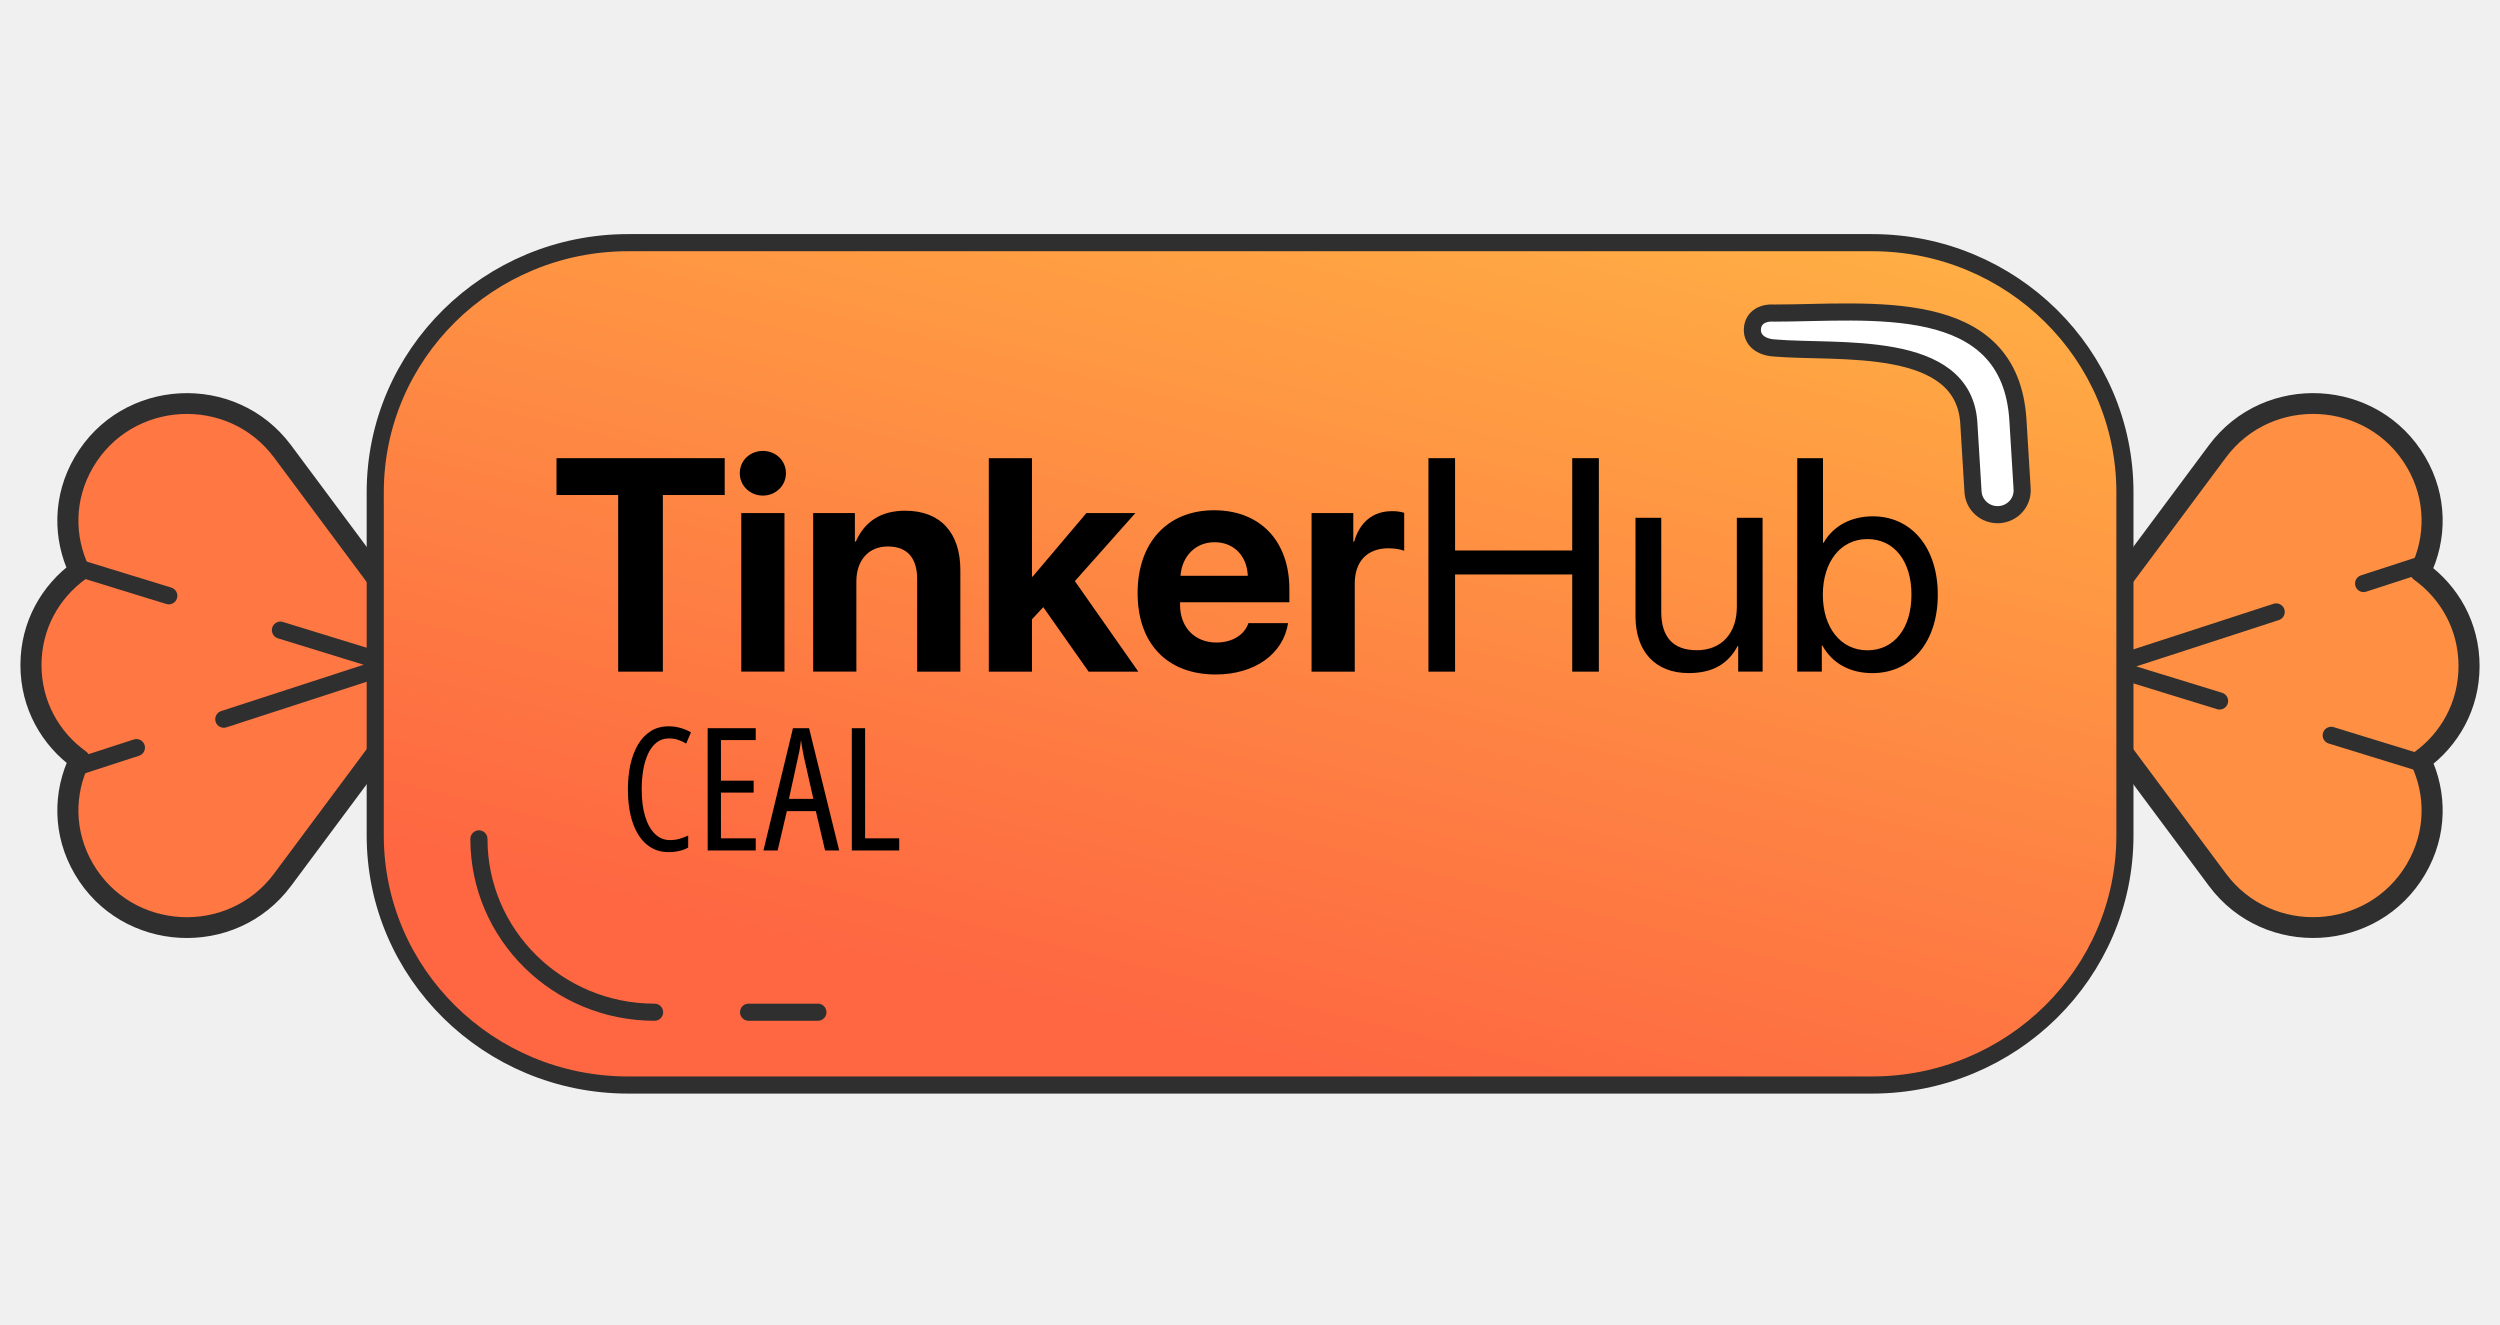
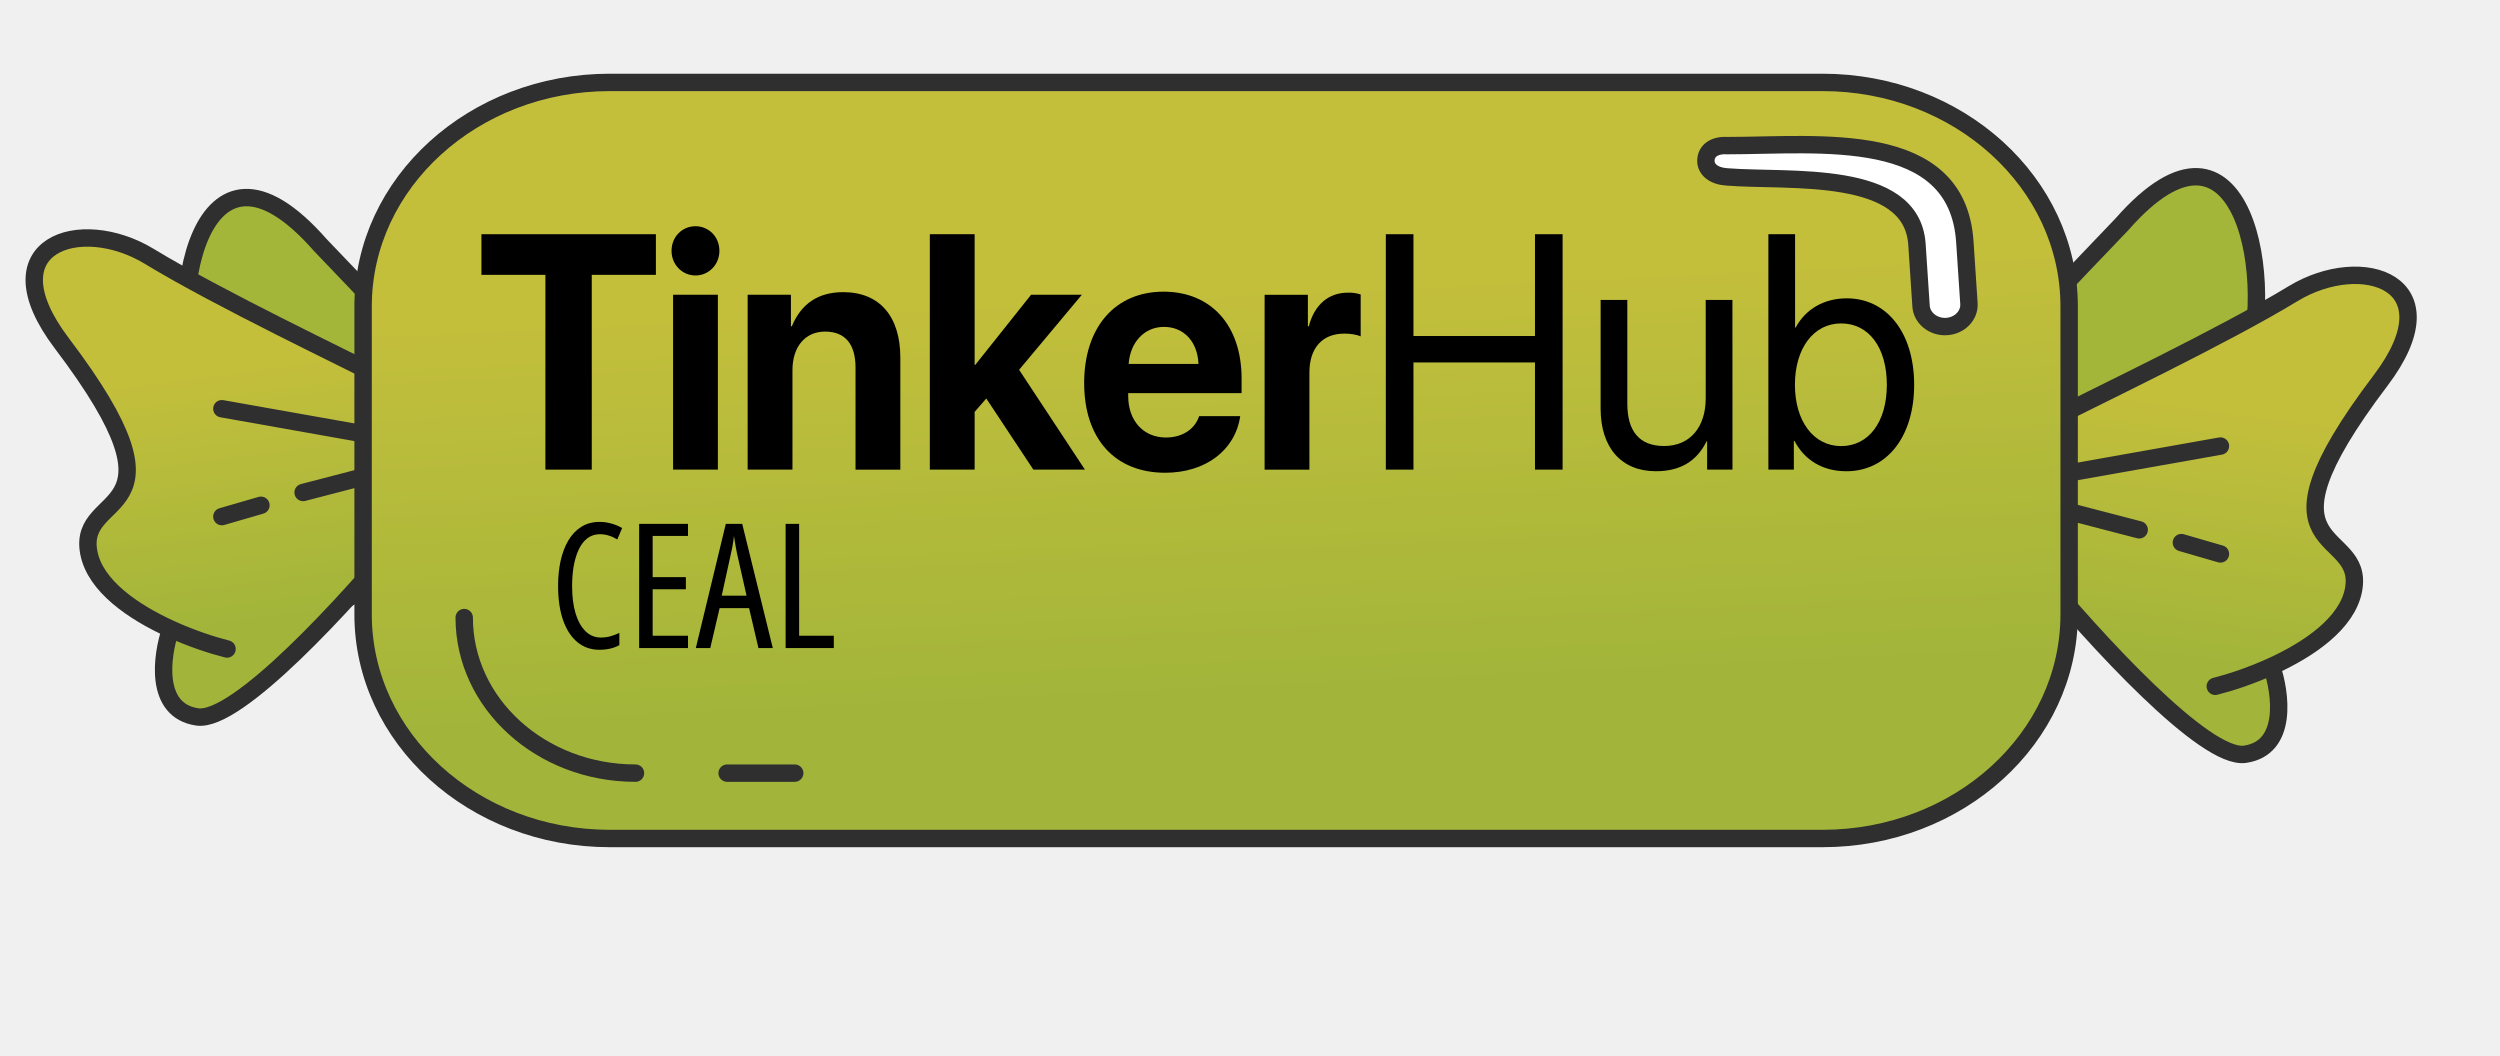
- <svg xmlns="http://www.w3.org/2000/svg" width="438" height="232" viewBox="0 0 438 232" fill="none">
-   <path fill-rule="evenodd" clip-rule="evenodd" d="M77.244 116.852L77.44 116.767L77.553 116.78L77.518 116.734L78.001 116.524L77.059 116.116L49.509 79.087C40.617 67.135 22.212 68.132 14.699 80.973C11.056 87.199 11.137 94.221 13.89 99.988C8.84 103.654 5.424 109.549 5.424 116.524C5.424 123.528 8.867 129.442 13.951 133.104C11.139 138.895 11.03 145.974 14.699 152.245C22.212 165.085 40.617 166.082 49.509 154.13L77.244 116.852Z" fill="#FF7743" />
-   <path d="M77.441 116.767L77.643 114.956C77.321 114.921 76.995 114.971 76.698 115.099L77.441 116.767ZM77.245 116.852L76.502 115.184C76.206 115.313 75.948 115.516 75.757 115.774L77.245 116.852ZM77.554 116.779L77.352 118.591C78.08 118.67 78.786 118.317 79.153 117.69C79.519 117.064 79.476 116.284 79.042 115.701L77.554 116.779ZM77.519 116.733L76.776 115.065C76.263 115.288 75.881 115.728 75.736 116.262C75.591 116.796 75.699 117.366 76.031 117.812L77.519 116.733ZM78.002 116.524L78.744 118.192C79.415 117.901 79.848 117.247 79.848 116.524C79.848 115.801 79.415 115.147 78.744 114.856L78.002 116.524ZM77.06 116.116L75.571 117.194C75.763 117.452 76.02 117.655 76.317 117.784L77.06 116.116ZM13.891 99.988L14.985 101.455C15.696 100.939 15.938 99.999 15.562 99.211L13.891 99.988ZM13.951 133.104L15.617 133.891C16.001 133.099 15.759 132.151 15.04 131.633L13.951 133.104ZM76.698 115.099L76.502 115.184L77.987 118.52L78.183 118.435L76.698 115.099ZM77.756 114.968L77.643 114.956L77.239 118.578L77.352 118.591L77.756 114.968ZM76.031 117.812L76.065 117.858L79.042 115.701L79.007 115.655L76.031 117.812ZM77.259 114.856L76.776 115.065L78.262 118.401L78.744 118.192L77.259 114.856ZM76.317 117.784L77.259 118.192L78.744 114.856L77.802 114.448L76.317 117.784ZM48.021 80.165L75.571 117.194L78.548 115.038L50.998 78.008L48.021 80.165ZM16.299 81.883C23.146 70.182 39.918 69.273 48.021 80.165L50.998 78.008C41.317 64.996 21.28 66.082 13.101 80.061L16.299 81.883ZM15.562 99.211C13.05 93.949 12.978 87.559 16.299 81.883L13.101 80.061C9.136 86.838 9.227 94.492 12.221 100.764L15.562 99.211ZM7.271 116.524C7.271 110.164 10.378 104.8 14.985 101.455L12.797 98.52C7.304 102.507 3.578 108.933 3.578 116.524H7.271ZM15.04 131.633C10.402 128.292 7.271 122.909 7.271 116.524H3.578C3.578 124.146 7.333 130.592 12.863 134.575L15.04 131.633ZM12.286 132.317C9.229 138.614 9.107 146.33 13.101 153.156L16.299 151.334C12.954 145.616 13.051 139.176 15.617 133.891L12.286 132.317ZM13.101 153.156C21.28 167.135 41.317 168.22 50.998 155.208L48.021 153.052C39.918 163.944 23.146 163.036 16.299 151.334L13.101 153.156ZM50.998 155.208L78.733 117.93L75.757 115.774L48.021 153.052L50.998 155.208Z" fill="#2F2F2F" />
-   <path d="M14.041 99.602L29.573 104.382M14.041 134.187L23.898 130.982M49.129 110.402L68.685 116.422L39.21 126.003" stroke="#2F2F2F" stroke-width="3" stroke-linecap="round" stroke-linejoin="round" />
-   <path fill-rule="evenodd" clip-rule="evenodd" d="M360.756 116.361L360.56 116.446L360.448 116.434L360.481 116.48L360 116.689L360.942 117.097L388.491 154.126C397.384 166.079 415.788 165.081 423.301 152.241C426.945 146.015 426.863 138.993 424.11 133.226C429.161 129.56 432.576 123.665 432.576 116.689C432.576 109.686 429.133 103.772 424.049 100.109C426.861 94.319 426.971 87.24 423.301 80.969C415.788 68.128 397.384 67.131 388.491 79.083L360.756 116.361Z" fill="#FF9043" />
-   <path d="M360.559 116.446L360.357 118.257C360.68 118.292 361.005 118.242 361.301 118.114L360.559 116.446ZM360.755 116.361L361.498 118.029C361.795 117.9 362.052 117.697 362.243 117.439L360.755 116.361ZM360.447 116.433L360.649 114.622C359.92 114.543 359.213 114.896 358.847 115.522C358.481 116.148 358.524 116.929 358.957 117.512L360.447 116.433ZM360.48 116.48L361.224 118.148C361.737 117.925 362.12 117.485 362.264 116.951C362.409 116.417 362.301 115.847 361.97 115.401L360.48 116.48ZM359.999 116.689L359.255 115.021C358.584 115.311 358.152 115.966 358.152 116.689C358.152 117.412 358.584 118.066 359.255 118.357L359.999 116.689ZM360.941 117.097L362.429 116.019C362.237 115.761 361.979 115.558 361.683 115.429L360.941 117.097ZM424.109 133.225L423.014 131.758C422.304 132.273 422.063 133.213 422.438 134.002L424.109 133.225ZM424.048 100.109L422.383 99.322C421.999 100.113 422.241 101.063 422.96 101.58L424.048 100.109ZM361.301 118.114L361.498 118.029L360.012 114.693L359.817 114.777L361.301 118.114ZM360.244 118.244L360.357 118.257L360.761 114.635L360.649 114.622L360.244 118.244ZM361.97 115.401L361.935 115.355L358.957 117.512L358.992 117.558L361.97 115.401ZM360.741 118.357L361.224 118.148L359.738 114.811L359.255 115.021L360.741 118.357ZM361.683 115.429L360.741 115.021L359.255 118.357L360.197 118.765L361.683 115.429ZM389.978 153.047L362.429 116.019L359.452 118.175L387.002 155.205L389.978 153.047ZM421.701 151.33C414.854 163.032 398.082 163.939 389.978 153.047L387.002 155.205C396.683 168.216 416.719 167.131 424.899 153.152L421.701 151.33ZM422.438 134.002C424.951 139.265 425.022 145.654 421.701 151.33L424.899 153.152C428.864 146.375 428.773 138.72 425.779 132.449L422.438 134.002ZM430.729 116.689C430.729 123.049 427.622 128.413 423.014 131.758L425.203 134.693C430.697 130.705 434.422 124.279 434.422 116.689H430.729ZM422.96 101.58C427.597 104.922 430.729 110.303 430.729 116.689H434.422C434.422 109.067 430.666 102.621 425.138 98.637L422.96 101.58ZM425.714 100.896C428.772 94.599 428.892 86.883 424.899 80.057L421.701 81.879C425.045 87.596 424.949 94.037 422.383 99.322L425.714 100.896ZM424.899 80.057C416.719 66.078 396.683 64.993 387.002 78.005L389.978 80.161C398.082 69.269 414.854 70.178 421.701 81.879L424.899 80.057ZM387.002 78.005L359.266 115.283L362.243 117.439L389.978 80.161L387.002 78.005Z" fill="#2F2F2F" />
-   <path d="M423.959 133.612L408.428 128.831M423.959 99.027L414.103 102.232M388.871 122.811L369.314 116.792L398.79 107.209" stroke="#2F2F2F" stroke-width="3" stroke-linecap="round" stroke-linejoin="round" />
-   <path d="M65.742 86.241C65.742 62.091 85.583 42.514 110.058 42.514H327.971C352.446 42.514 372.286 62.091 372.286 86.241V146.369C372.286 170.519 352.446 190.097 327.971 190.097H110.058C85.583 190.097 65.742 170.519 65.742 146.369V86.241Z" fill="#FF9E70" />
-   <path d="M65.742 86.241C65.742 62.091 85.583 42.514 110.058 42.514H327.971C352.446 42.514 372.286 62.091 372.286 86.241V146.369C372.286 170.519 352.446 190.097 327.971 190.097H110.058C85.583 190.097 65.742 170.519 65.742 146.369V86.241Z" fill="url(#paint0_linear_4213_3234)" />
-   <path d="M65.742 86.241C65.742 62.091 85.583 42.514 110.058 42.514H327.971C352.446 42.514 372.286 62.091 372.286 86.241V146.369C372.286 170.519 352.446 190.097 327.971 190.097H110.058C85.583 190.097 65.742 170.519 65.742 146.369V86.241Z" stroke="#2F2F2F" stroke-width="3" stroke-linecap="round" stroke-linejoin="round" />
-   <path d="M114.683 177.341C97.686 177.341 83.908 163.745 83.908 146.975M131.149 177.341H143.295" stroke="#2F2F2F" stroke-width="3" stroke-linecap="round" stroke-linejoin="round" />
-   <path fill-rule="evenodd" clip-rule="evenodd" d="M307.016 57.824C307.016 55.944 308.453 54.697 310.828 54.852C327.475 54.852 352.184 51.418 353.541 73.618L354.277 85.666C354.42 88.01 352.61 90.024 350.236 90.165C347.86 90.306 345.819 88.521 345.675 86.177L344.939 74.13C344.031 59.264 321.845 61.93 310.828 60.962C308.453 60.807 307.016 59.538 307.016 57.824Z" fill="white" stroke="#2F2F2F" stroke-width="3" stroke-linejoin="round" />
-   <path d="M108.305 117.672V86.726H97.5V80.272H126.968V86.726H116.134V117.672H108.305Z" fill="black" />
-   <path d="M129.611 82.912C129.611 80.657 131.426 79 133.654 79C135.883 79 137.697 80.657 137.697 82.912C137.697 85.116 135.883 86.827 133.654 86.827C131.426 86.827 129.611 85.116 129.611 82.912ZM129.87 89.885H137.438V117.669H129.87V89.885Z" fill="black" />
-   <path d="M142.467 89.89H149.776V94.894H149.931C151.511 91.342 154.336 89.477 158.614 89.477C164.781 89.477 168.255 93.362 168.255 99.874V117.681H160.687V101.45C160.687 97.821 159.001 95.742 155.556 95.742C152.11 95.742 150.035 98.229 150.035 101.858V117.668H142.467V89.89Z" fill="black" />
-   <path d="M190.339 89.888H198.918L188.317 101.811L199.434 117.672H190.727L182.776 106.371L180.806 108.498V117.672H173.238V80.272H180.806V101.032H180.91L190.339 89.888Z" fill="black" />
-   <path d="M225.666 109.174C224.836 114.591 219.808 118.169 212.991 118.169C204.489 118.169 199.307 112.752 199.307 103.914C199.307 95.076 204.516 89.398 212.705 89.398C220.766 89.398 225.898 94.764 225.898 103.213V105.521H206.746V105.988C206.746 109.9 209.311 112.571 213.121 112.571C215.843 112.571 218.014 111.274 218.72 109.174H225.666ZM206.823 100.879H218.616C218.461 97.329 216.128 94.995 212.785 94.995C209.492 94.997 207.082 97.413 206.823 100.879Z" fill="black" />
-   <path d="M229.787 89.891H237.096V94.894H237.253C238.211 91.447 240.597 89.555 243.861 89.555C244.589 89.537 245.315 89.633 246.014 89.84V96.501C245.402 96.242 244.354 96.06 243.265 96.06C239.532 96.06 237.353 98.34 237.353 102.254V117.675H229.785L229.787 89.891Z" fill="black" />
-   <path d="M275.454 117.672V100.645H254.928V117.672H250.264V80.272H254.928V96.445H275.454V80.272H280.121V117.672H275.454Z" fill="black" />
-   <path d="M308.812 117.669H304.531V113.184H304.433C302.776 116.319 300.027 117.926 295.87 117.926C289.986 117.926 286.541 114.116 286.541 107.999V90.715H291.051V107.192C291.051 111.573 293.089 113.92 297.271 113.92C301.65 113.92 304.294 110.915 304.294 106.328V90.715H308.804L308.812 117.669Z" fill="black" />
-   <path d="M319.285 113.107H319.181V117.668H314.879V80.272H319.389V95.097H319.493C321.177 92.143 324.312 90.459 328.123 90.459C334.914 90.459 339.501 95.964 339.501 104.194C339.501 112.425 334.914 117.931 328.045 117.931C324.106 117.931 321.022 116.221 319.285 113.107ZM319.362 104.19C319.362 109.996 322.524 113.935 327.164 113.935C331.805 113.935 334.887 110.127 334.887 104.19C334.887 98.253 331.829 94.445 327.164 94.445C322.5 94.445 319.362 98.414 319.362 104.194V104.19Z" fill="black" />
-   <path d="M117.23 129.371C116.381 129.371 115.648 129.61 115.033 130.089C114.428 130.567 113.93 131.227 113.539 132.066C113.158 132.896 112.875 133.849 112.689 134.923C112.514 135.987 112.426 137.11 112.426 138.292C112.426 140.128 112.626 141.71 113.026 143.038C113.437 144.366 114.013 145.392 114.755 146.114C115.497 146.827 116.371 147.184 117.377 147.184C117.982 147.184 118.554 147.105 119.091 146.949C119.628 146.793 120.121 146.603 120.57 146.378V148.487C120.102 148.761 119.579 148.961 119.003 149.088C118.427 149.225 117.797 149.293 117.113 149.293C115.658 149.293 114.398 148.854 113.334 147.975C112.27 147.096 111.449 145.836 110.873 144.195C110.297 142.545 110.009 140.567 110.009 138.263C110.009 136.749 110.15 135.328 110.434 134C110.727 132.672 111.166 131.5 111.752 130.484C112.348 129.469 113.095 128.678 113.993 128.111C114.892 127.535 115.946 127.247 117.157 127.247C117.86 127.247 118.534 127.34 119.179 127.525C119.833 127.701 120.458 127.96 121.054 128.302L120.219 130.279C119.77 129.996 119.296 129.776 118.798 129.62C118.3 129.454 117.777 129.371 117.23 129.371ZM132.406 149H123.983V127.584H132.406V129.664H126.312V136.769H132.04V138.863H126.312V146.876H132.406V149ZM144.55 149L142.938 142.115H137.855L136.244 149H133.754L138.925 127.584H141.752L147.025 149H144.55ZM142.499 139.962L140.858 132.696C140.79 132.335 140.722 131.983 140.653 131.642C140.595 131.29 140.536 130.953 140.478 130.631C140.429 130.299 140.38 129.977 140.331 129.664C140.302 129.977 140.263 130.299 140.214 130.631C140.165 130.963 140.106 131.3 140.038 131.642C139.97 131.974 139.896 132.315 139.818 132.667L138.222 139.962H142.499ZM149.237 149V127.584H151.566V146.876H157.543V149H149.237Z" fill="black" />
+ <svg xmlns="http://www.w3.org/2000/svg" width="431" height="182" viewBox="0 0 431 182" fill="none">
+   <path d="M365.861 38.624C358.326 46.489 344.58 60.918 339.43 66.601C338.067 68.105 337.564 69.97 337.837 71.901L339.138 81.114C339.524 83.843 341.036 86.337 343.421 88.032C354.938 96.218 373.703 108.208 378.714 106.166C384.307 103.887 381.089 96.698 378.781 93.387C383.153 89.841 387.243 85.072 386.759 80.345C385.82 71.166 375.575 93.815 386.759 64.936C392.872 49.151 386.757 14.819 365.861 38.624Z" fill="#A3B63A" />
+   <path d="M371.991 97.936C373.856 96.937 376.363 95.349 378.781 93.387M378.781 93.387C383.153 89.841 387.243 85.072 386.759 80.345C385.82 71.166 375.575 93.815 386.759 64.936C392.872 49.151 386.757 14.819 365.861 38.624C358.326 46.489 344.58 60.918 339.43 66.601C338.067 68.105 337.564 69.97 337.837 71.901L339.138 81.114C339.524 83.843 341.036 86.337 343.421 88.032C354.938 96.218 373.703 108.208 378.714 106.166C384.307 103.887 381.089 96.698 378.781 93.387Z" stroke="#2F2F2F" stroke-width="3" stroke-linecap="round" />
+   <path d="M55.194 42.218C62.73 50.083 76.475 64.512 81.626 70.195C82.988 71.699 83.491 73.563 83.219 75.495L81.918 84.708C81.533 87.436 80.02 89.93 77.635 91.626C66.117 99.812 47.353 111.802 42.342 109.759C36.749 107.481 39.967 100.291 42.274 96.981C37.903 93.435 33.813 88.666 34.297 83.939C35.236 74.76 45.482 97.409 34.297 68.529C28.183 52.745 34.299 18.413 55.194 42.218Z" fill="#A3B63A" />
+   <path d="M49.064 101.53C47.199 100.531 44.694 98.943 42.274 96.981M42.274 96.981C37.903 93.435 33.813 88.666 34.297 83.939C35.236 74.76 45.482 97.409 34.297 68.529C28.183 52.745 34.299 18.413 55.194 42.218C62.73 50.083 76.475 64.512 81.626 70.195C82.988 71.699 83.491 73.563 83.219 75.495L81.918 84.708C81.533 87.436 80.02 89.93 77.635 91.626C66.117 99.812 47.353 111.802 42.342 109.759C36.749 107.481 39.967 100.291 42.274 96.981Z" stroke="#2F2F2F" stroke-width="3" stroke-linecap="round" />
+   <path d="M395.308 50.64C383.321 57.933 361.367 68.352 353.615 72.341C351.743 73.304 350.687 74.932 350.398 76.869L349.51 82.808L349.003 86.196L348.463 89.803C348.055 92.542 348.813 95.318 350.64 97.527C361.421 110.557 380.204 131.031 387.042 130.035C394.523 128.945 393.214 119.478 391.625 114.88C398.095 111.933 404.658 107.453 405.746 101.699C407.858 90.528 386.861 96.685 410.392 65.624C423.254 48.648 407.248 43.377 395.308 50.64Z" fill="url(#paint0_linear_4213_3664)" />
+   <path d="M395.308 50.64C383.321 57.933 361.367 68.352 353.615 72.341C351.743 73.304 350.687 74.932 350.398 76.869L349.51 82.808L349.003 86.196L348.463 89.803C348.055 92.542 348.813 95.318 350.64 97.527C361.421 110.557 380.204 131.031 387.042 130.035C394.523 128.945 393.214 119.478 391.625 114.88C398.095 111.933 404.658 107.453 405.746 101.699C407.858 90.528 386.861 96.685 410.392 65.624C423.254 48.648 407.248 43.377 395.308 50.64Z" fill="url(#paint1_linear_4213_3664)" />
+   <path d="M395.308 50.64C383.321 57.933 361.367 68.352 353.615 72.341C351.743 73.304 350.687 74.932 350.398 76.869L349.51 82.808L349.003 86.196L348.463 89.803C348.055 92.542 348.813 95.318 350.64 97.527C361.421 110.557 380.204 131.031 387.042 130.035C394.523 128.945 393.214 119.478 391.625 114.88C398.095 111.933 404.658 107.453 405.746 101.699C407.858 90.528 386.861 96.685 410.392 65.624C423.254 48.648 407.248 43.377 395.308 50.64Z" fill="url(#paint2_linear_4213_3664)" />
+   <path d="M381.914 118.32C384.493 117.673 388.045 116.511 391.625 114.88M391.625 114.88C398.095 111.933 404.658 107.453 405.746 101.699C407.858 90.528 386.861 96.685 410.392 65.624C423.254 48.648 407.248 43.377 395.308 50.64C383.321 57.933 361.367 68.352 353.615 72.341C351.743 73.304 350.687 74.932 350.398 76.869L349.51 82.808M391.625 114.88C393.214 119.478 394.523 128.945 387.042 130.035C380.204 131.031 361.421 110.557 350.64 97.527C348.813 95.318 348.055 92.542 348.463 89.803L349.003 86.196M349.51 82.808L382.803 76.9M349.51 82.808L349.003 86.196M349.003 86.196L368.797 91.34M376.069 93.544L382.803 95.498" stroke="#2F2F2F" stroke-width="3" stroke-linecap="round" />
+   <path d="M25.745 44.204C37.732 51.498 59.687 61.916 67.437 65.905C69.31 66.868 70.366 68.497 70.655 70.434L71.543 76.373L72.05 79.76L72.589 83.368C72.999 86.106 72.241 88.883 70.413 91.092C59.631 104.121 40.849 124.596 34.011 123.599C26.53 122.509 27.839 113.043 29.428 108.445C22.959 105.498 16.395 101.017 15.308 95.264C13.196 84.093 34.192 90.249 10.661 59.189C-2.2 42.212 13.806 36.941 25.745 44.204Z" fill="url(#paint3_linear_4213_3664)" />
+   <path d="M25.745 44.204C37.732 51.498 59.687 61.916 67.437 65.905C69.31 66.868 70.366 68.497 70.655 70.434L71.543 76.373L72.05 79.76L72.589 83.368C72.999 86.106 72.241 88.883 70.413 91.092C59.631 104.121 40.849 124.596 34.011 123.599C26.53 122.509 27.839 113.043 29.428 108.445C22.959 105.498 16.395 101.017 15.308 95.264C13.196 84.093 34.192 90.249 10.661 59.189C-2.2 42.212 13.806 36.941 25.745 44.204Z" fill="url(#paint4_linear_4213_3664)" />
+   <path d="M25.745 44.204C37.732 51.498 59.687 61.916 67.437 65.905C69.31 66.868 70.366 68.497 70.655 70.434L71.543 76.373L72.05 79.76L72.589 83.368C72.999 86.106 72.241 88.883 70.413 91.092C59.631 104.121 40.849 124.596 34.011 123.599C26.53 122.509 27.839 113.043 29.428 108.445C22.959 105.498 16.395 101.017 15.308 95.264C13.196 84.093 34.192 90.249 10.661 59.189C-2.2 42.212 13.806 36.941 25.745 44.204Z" fill="url(#paint5_linear_4213_3664)" />
+   <path d="M39.139 111.884C36.56 111.237 33.009 110.075 29.428 108.445M29.428 108.445C22.959 105.498 16.395 101.017 15.308 95.264C13.196 84.093 34.192 90.249 10.661 59.189C-2.2 42.212 13.806 36.941 25.745 44.204C37.732 51.498 59.687 61.916 67.437 65.905C69.31 66.868 70.366 68.497 70.655 70.434L71.543 76.373M29.428 108.445C27.839 113.043 26.53 122.509 34.011 123.599C40.849 124.596 59.631 104.121 70.413 91.092C72.241 88.883 72.999 86.106 72.589 83.368L72.05 79.76M71.543 76.373L38.25 70.464M71.543 76.373L72.05 79.76M72.05 79.76L52.256 84.905M44.984 87.108L38.25 89.062" stroke="#2F2F2F" stroke-width="3" stroke-linecap="round" />
+   <path d="M62.598 52.829C62.598 31.499 81.634 14.207 105.118 14.207H314.201C337.685 14.207 356.721 31.499 356.721 52.829V105.935C356.721 127.265 337.685 144.557 314.201 144.557H105.118C81.634 144.557 62.598 127.265 62.598 105.935V52.829Z" fill="#FF9E70" />
+   <path d="M62.598 52.829C62.598 31.499 81.634 14.207 105.118 14.207H314.201C337.685 14.207 356.721 31.499 356.721 52.829V105.935C356.721 127.265 337.685 144.557 314.201 144.557H105.118C81.634 144.557 62.598 127.265 62.598 105.935V52.829Z" fill="url(#paint6_linear_4213_3664)" />
+   <path d="M62.598 52.829C62.598 31.499 81.634 14.207 105.118 14.207H314.201C337.685 14.207 356.721 31.499 356.721 52.829V105.935C356.721 127.265 337.685 144.557 314.201 144.557H105.118C81.634 144.557 62.598 127.265 62.598 105.935V52.829Z" fill="url(#paint7_linear_4213_3664)" />
+   <path d="M62.598 52.829C62.598 31.499 81.634 14.207 105.118 14.207H314.201C337.685 14.207 356.721 31.499 356.721 52.829V105.935C356.721 127.265 337.685 144.557 314.201 144.557H105.118C81.634 144.557 62.598 127.265 62.598 105.935V52.829Z" stroke="#2F2F2F" stroke-width="3" stroke-linecap="round" stroke-linejoin="round" />
+   <path d="M109.557 133.289C93.249 133.289 80.029 121.281 80.029 106.469M125.356 133.289H137.01" stroke="#2F2F2F" stroke-width="3" stroke-linecap="round" stroke-linejoin="round" />
+   <path fill-rule="evenodd" clip-rule="evenodd" d="M294.098 27.73C294.098 26.07 295.477 24.968 297.756 25.105C313.728 25.105 337.436 22.072 338.738 41.68L339.444 52.321C339.581 54.391 337.845 56.17 335.566 56.295C333.287 56.419 331.329 54.843 331.19 52.773L330.484 42.132C329.614 29.002 308.326 31.357 297.756 30.501C295.477 30.365 294.098 29.244 294.098 27.73Z" fill="white" stroke="#2F2F2F" stroke-width="3" stroke-linejoin="round" />
+   <path d="M94.028 80.963V47.383H83V40.379H113.077V47.383H102.019V80.963H94.028Z" fill="black" />
+   <path d="M115.773 43.245C115.773 40.799 117.625 39 119.9 39C122.174 39 124.026 40.799 124.026 43.245C124.026 45.637 122.174 47.493 119.9 47.493C117.625 47.493 115.773 45.637 115.773 43.245ZM116.038 50.811H123.762V80.96H116.038V50.811Z" fill="black" />
+   <path d="M128.896 50.816H136.356V56.245H136.514C138.127 52.391 141.011 50.367 145.377 50.367C151.671 50.367 155.217 54.584 155.217 61.65V80.971H147.493V63.36C147.493 59.422 145.772 57.165 142.256 57.165C138.739 57.165 136.621 59.864 136.621 63.802V80.958H128.896V50.816Z" fill="black" />
+   <path d="M177.757 50.814H186.513L175.693 63.751L187.04 80.963H178.152L170.037 68.7L168.027 71.007V80.963H160.303V40.379H168.027V62.906H168.133L177.757 50.814Z" fill="black" />
+   <path d="M213.814 71.742C212.967 77.62 207.835 81.502 200.877 81.502C192.2 81.502 186.91 75.624 186.91 66.034C186.91 56.444 192.227 50.283 200.586 50.283C208.813 50.283 214.051 56.106 214.051 65.273V67.778H194.503V68.284C194.503 72.529 197.121 75.428 201.01 75.428C203.788 75.428 206.004 74.021 206.724 71.742H213.814ZM194.582 62.74H206.618C206.46 58.889 204.079 56.356 200.667 56.356C197.306 56.358 194.847 58.98 194.582 62.74Z" fill="black" />
+   <path d="M218.02 50.818H225.48V56.247H225.64C226.618 52.506 229.052 50.453 232.384 50.453C233.127 50.434 233.868 50.539 234.581 50.763V57.99C233.957 57.71 232.887 57.513 231.776 57.513C227.966 57.513 225.742 59.986 225.742 64.234V80.967H218.018L218.02 50.818Z" fill="black" />
+   <path d="M264.629 80.963V62.486H243.679V80.963H238.918V40.379H243.679V57.929H264.629V40.379H269.392V80.963H264.629Z" fill="black" />
+   <path d="M298.679 80.961H294.309V76.094H294.209C292.517 79.496 289.712 81.24 285.469 81.24C279.464 81.24 275.947 77.105 275.947 70.468V51.713H280.55V69.592C280.55 74.346 282.631 76.893 286.899 76.893C291.368 76.893 294.067 73.632 294.067 68.654V51.713H298.67L298.679 80.961Z" fill="black" />
+   <path d="M309.366 76.009H309.26V80.958H304.869V40.379H309.472V56.466H309.578C311.297 53.261 314.497 51.434 318.386 51.434C325.318 51.434 330 57.407 330 66.337C330 75.268 325.318 81.243 318.307 81.243C314.287 81.243 311.139 79.387 309.366 76.009ZM309.445 66.333C309.445 72.633 312.672 76.907 317.408 76.907C322.144 76.907 325.291 72.775 325.291 66.333C325.291 59.891 322.169 55.758 317.408 55.758C312.647 55.758 309.445 60.066 309.445 66.337V66.333Z" fill="black" />
+   <path d="M103.436 92.1C102.586 92.1 101.854 92.339 101.238 92.817C100.633 93.296 100.135 93.955 99.744 94.795C99.363 95.625 99.08 96.577 98.894 97.651C98.719 98.716 98.631 99.839 98.631 101.021C98.631 102.856 98.831 104.438 99.231 105.767C99.642 107.095 100.218 108.12 100.96 108.843C101.702 109.556 102.576 109.912 103.582 109.912C104.188 109.912 104.759 109.834 105.296 109.678C105.833 109.521 106.326 109.331 106.775 109.106V111.216C106.307 111.489 105.784 111.689 105.208 111.816C104.632 111.953 104.002 112.021 103.318 112.021C101.863 112.021 100.604 111.582 99.539 110.703C98.475 109.824 97.654 108.564 97.078 106.924C96.502 105.273 96.214 103.296 96.214 100.991C96.214 99.478 96.356 98.057 96.639 96.728C96.932 95.4 97.371 94.228 97.957 93.213C98.553 92.197 99.3 91.406 100.198 90.84C101.097 90.264 102.151 89.976 103.362 89.976C104.065 89.976 104.739 90.068 105.384 90.254C106.038 90.43 106.663 90.689 107.259 91.03L106.424 93.008C105.975 92.725 105.501 92.505 105.003 92.349C104.505 92.183 103.982 92.1 103.436 92.1ZM118.611 111.729H110.188V90.312H118.611V92.393H112.518V99.497H118.245V101.592H112.518V109.604H118.611V111.729ZM130.755 111.729L129.144 104.844H124.061L122.449 111.729H119.959L125.13 90.312H127.957L133.23 111.729H130.755ZM128.704 102.69L127.063 95.425C126.995 95.064 126.927 94.712 126.858 94.37C126.8 94.019 126.741 93.682 126.683 93.359C126.634 93.027 126.585 92.705 126.536 92.393C126.507 92.705 126.468 93.027 126.419 93.359C126.37 93.691 126.312 94.028 126.243 94.37C126.175 94.702 126.102 95.044 126.023 95.395L124.427 102.69H128.704ZM135.442 111.729V90.312H137.771V109.604H143.748V111.729H135.442Z" fill="black" />
  <defs>
-     <linearGradient id="paint0_linear_4213_3234" x1="152.08" y1="168.135" x2="198.015" y2="-17.281" gradientUnits="userSpaceOnUse">
+     <linearGradient id="paint0_linear_4213_3664" x1="390.904" y1="18.966" x2="364.845" y2="108.984" gradientUnits="userSpaceOnUse">
+       <stop stop-color="#FFC9DB" />
+       <stop offset="0.713" stop-color="#DD4F7F" />
+     </linearGradient>
+     <linearGradient id="paint1_linear_4213_3664" x1="381.487" y1="50.413" x2="422.564" y2="103.564" gradientUnits="userSpaceOnUse">
+       <stop stop-color="#F98EB2" />
+       <stop offset="1" stop-color="#DD4F7F" />
+     </linearGradient>
+     <linearGradient id="paint2_linear_4213_3664" x1="395.757" y1="116.018" x2="401.607" y2="71.358" gradientUnits="userSpaceOnUse">
+       <stop stop-color="#A2B53A" />
+       <stop offset="1" stop-color="#C4BF3B" />
+     </linearGradient>
+     <linearGradient id="paint3_linear_4213_3664" x1="30.149" y1="12.53" x2="56.209" y2="102.548" gradientUnits="userSpaceOnUse">
+       <stop stop-color="#FFC9DB" />
+       <stop offset="0.713" stop-color="#DD4F7F" />
+     </linearGradient>
+     <linearGradient id="paint4_linear_4213_3664" x1="39.566" y1="43.978" x2="-1.51" y2="97.128" gradientUnits="userSpaceOnUse">
+       <stop stop-color="#F98EB2" />
+       <stop offset="1" stop-color="#DD4F7F" />
+     </linearGradient>
+     <linearGradient id="paint5_linear_4213_3664" x1="25.296" y1="109.583" x2="19.446" y2="64.923" gradientUnits="userSpaceOnUse">
+       <stop stop-color="#A2B53A" />
+       <stop offset="1" stop-color="#C4BF3B" />
+     </linearGradient>
+     <linearGradient id="paint6_linear_4213_3664" x1="145.437" y1="125.159" x2="183.117" y2="-40.063" gradientUnits="userSpaceOnUse">
      <stop stop-color="#FE6742" />
      <stop offset="1" stop-color="#FFB944" />
    </linearGradient>
+     <linearGradient id="paint7_linear_4213_3664" x1="147.317" y1="122.385" x2="143.934" y2="50.864" gradientUnits="userSpaceOnUse">
+       <stop stop-color="#A2B53A" />
+       <stop offset="1" stop-color="#C4BF3B" />
+     </linearGradient>
  </defs>
</svg>
